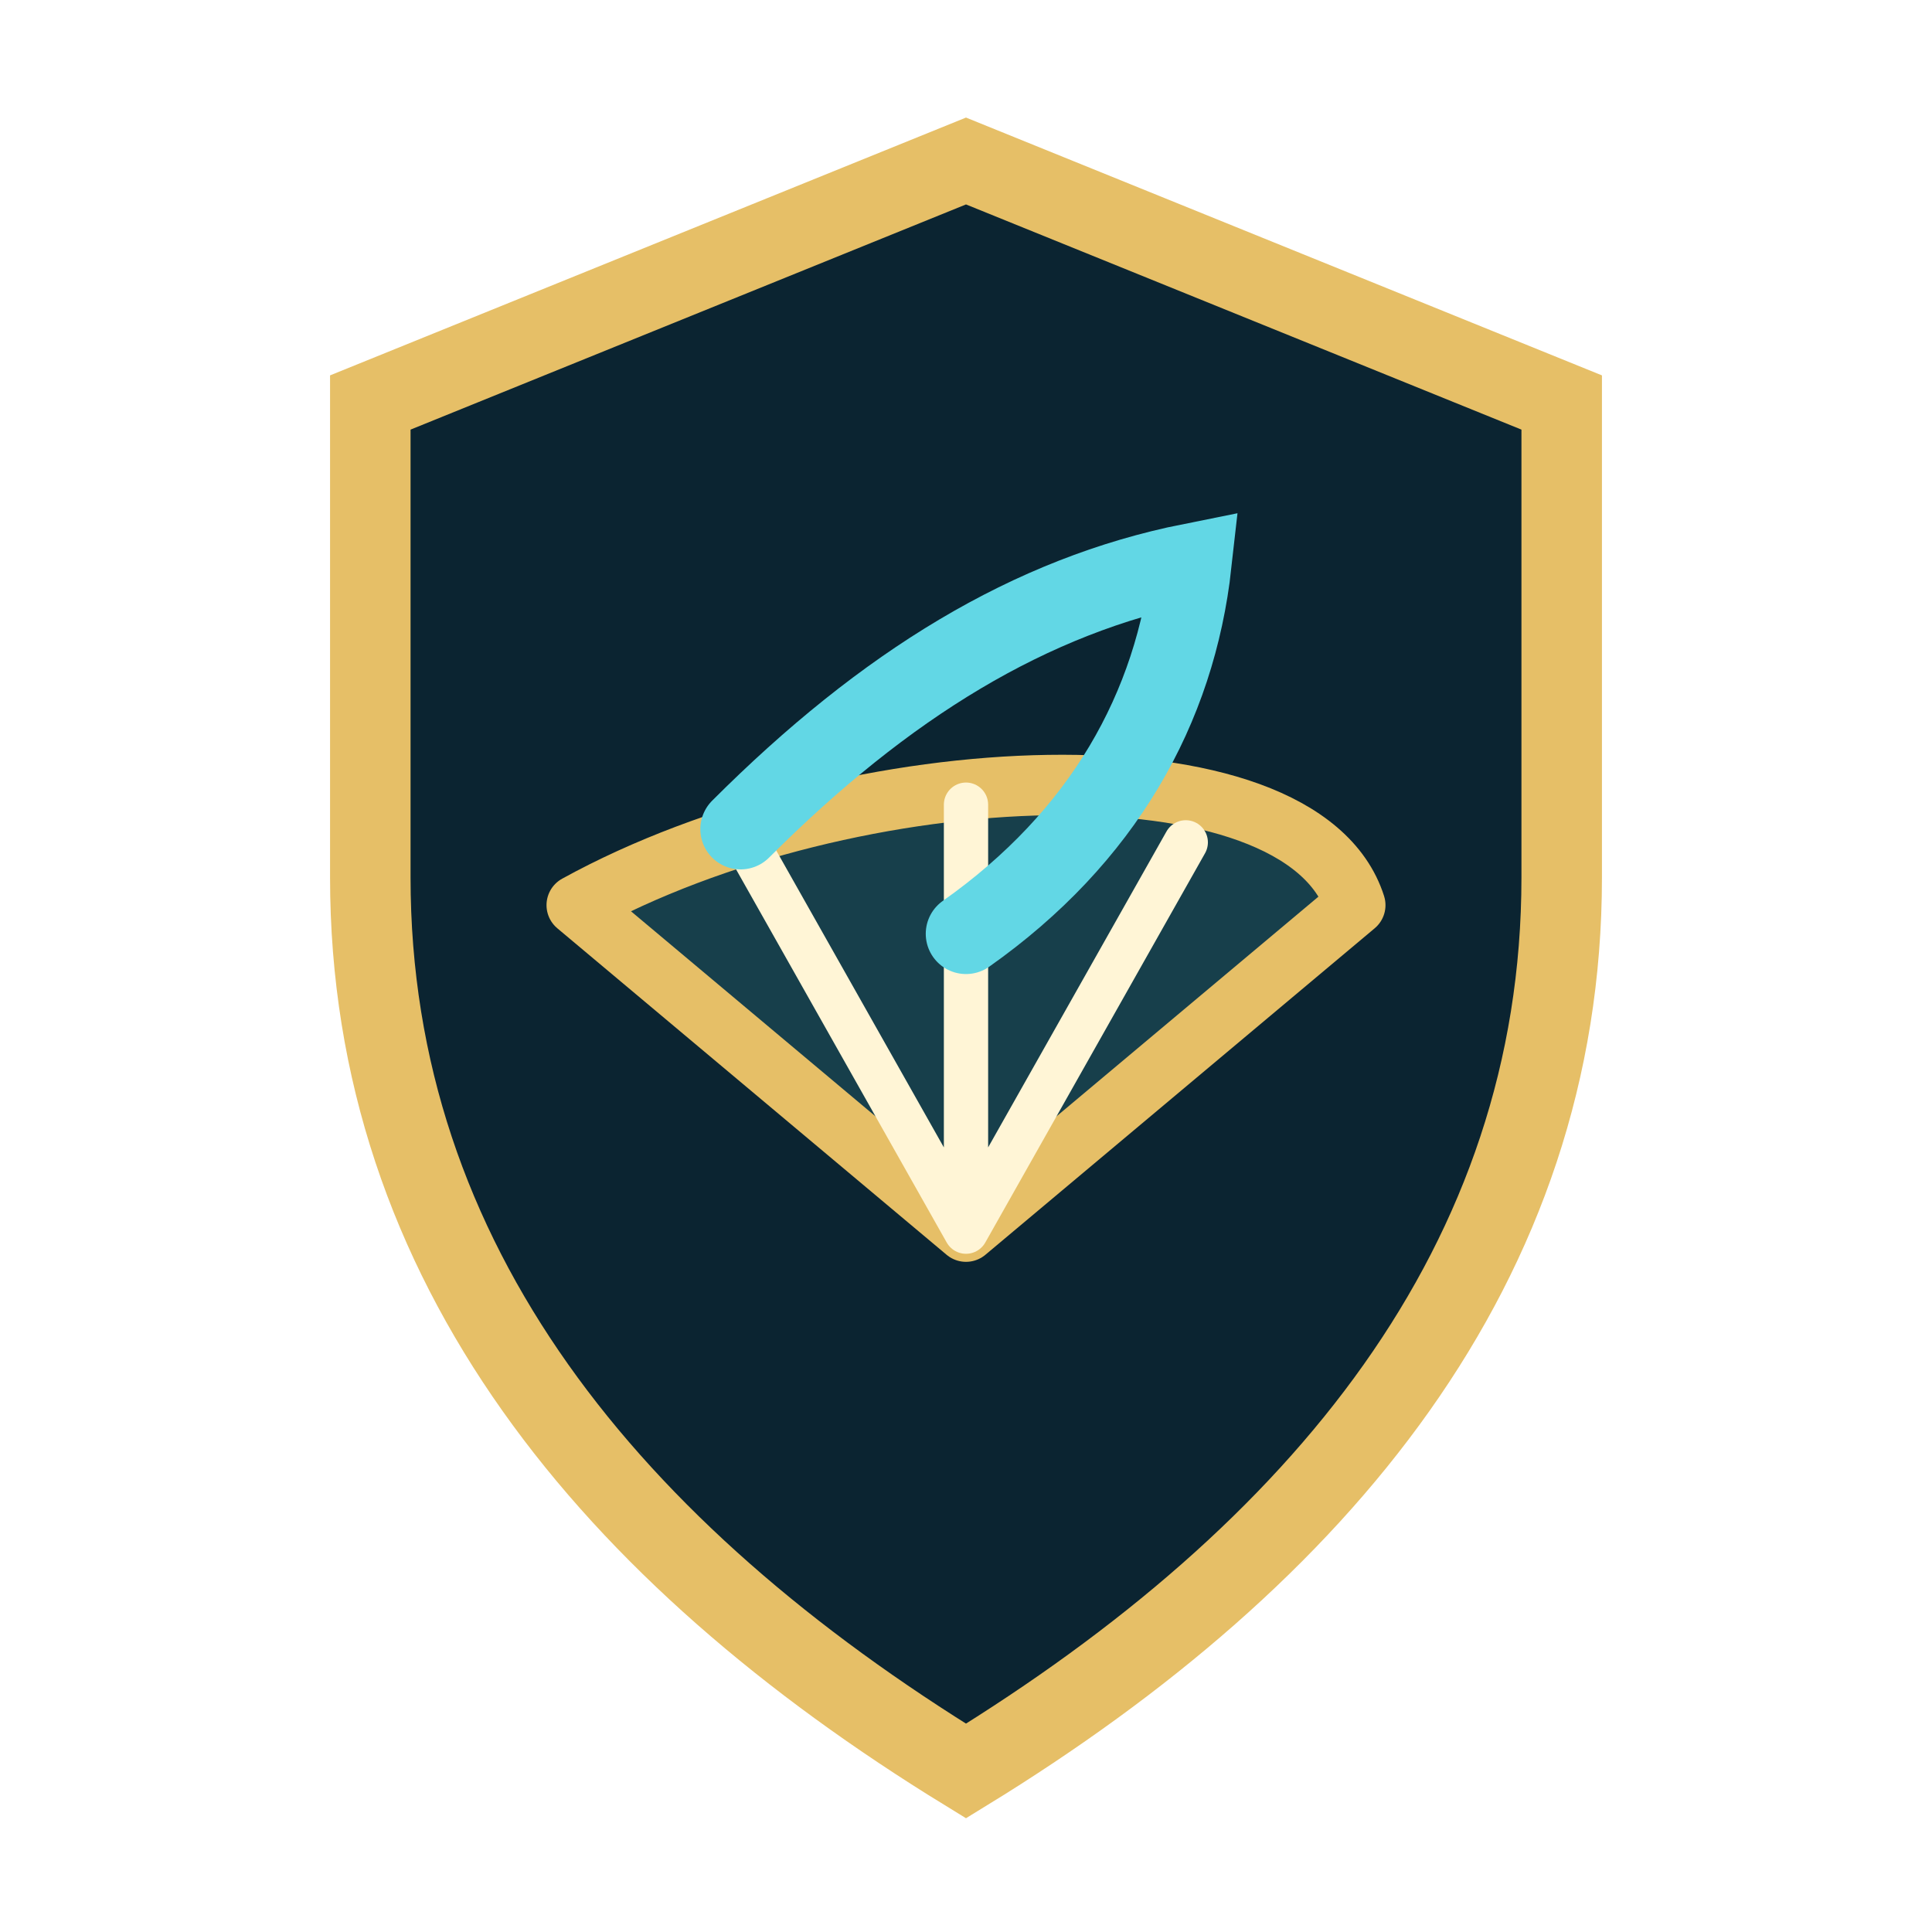
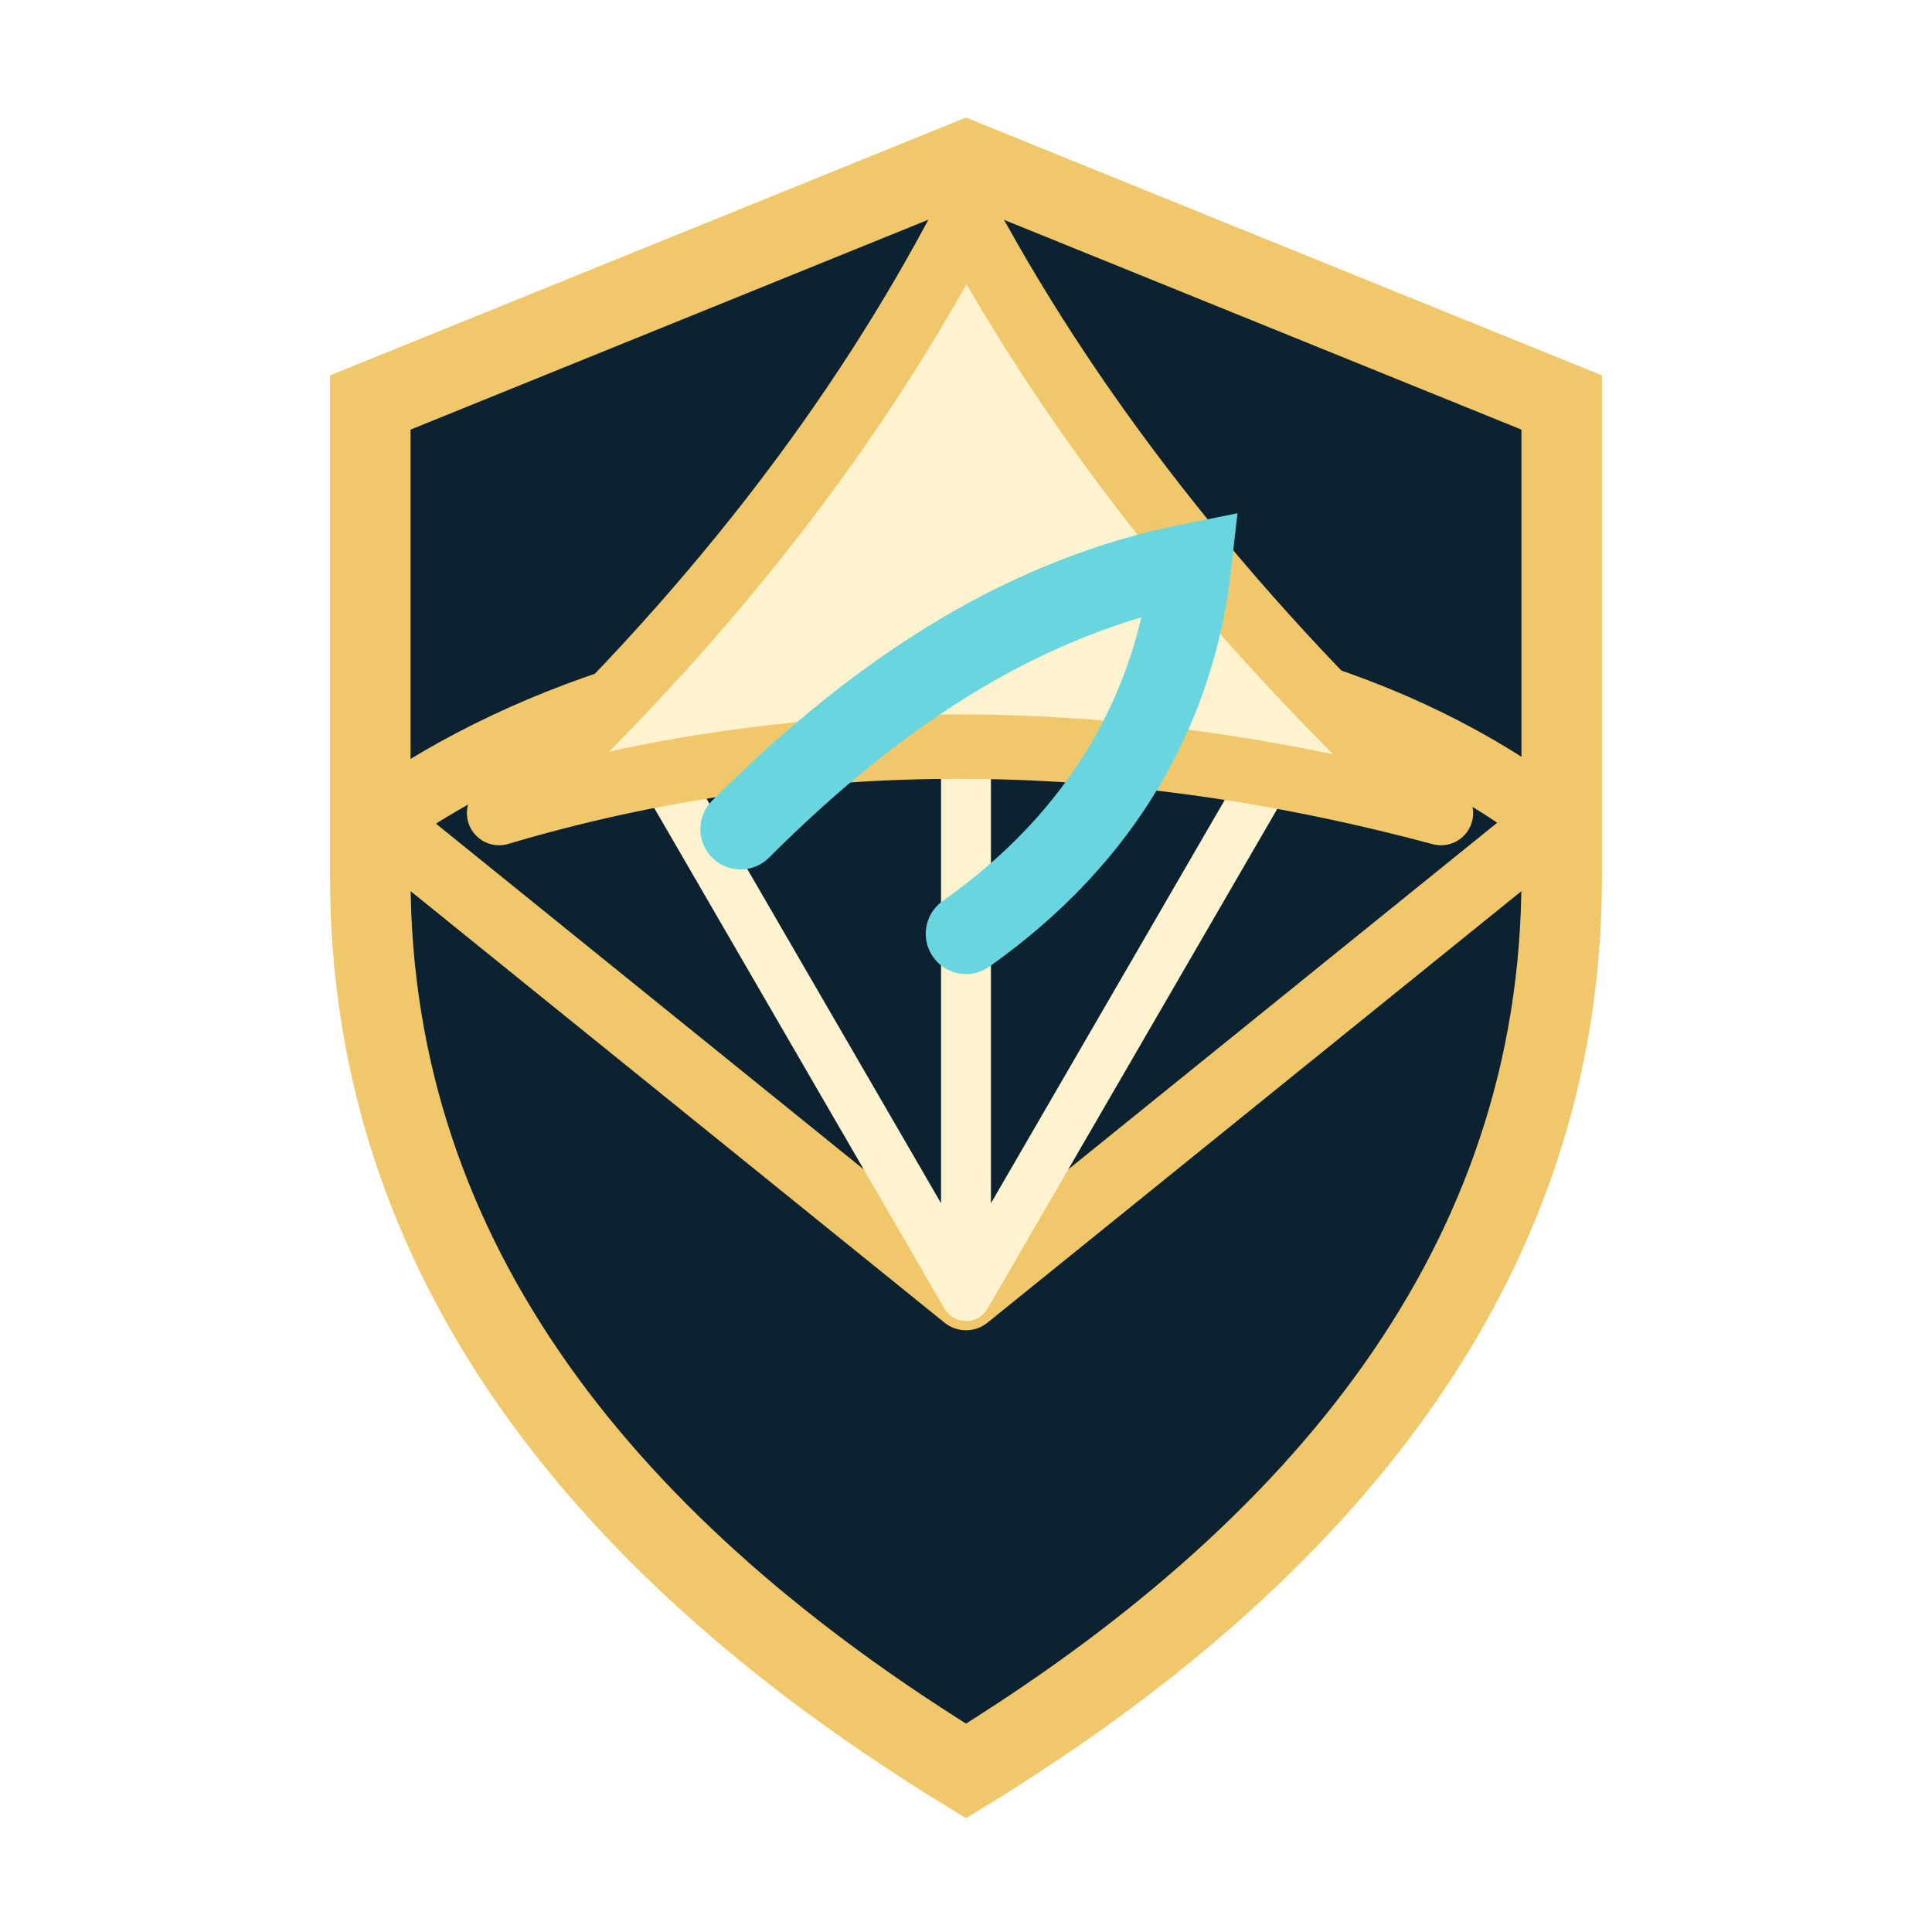
<svg xmlns="http://www.w3.org/2000/svg" class="dream-suisui-svg" viewBox="0 0 24 24" aria-hidden="true" focusable="false">
-   <path d="M12 2 19.4 5v5.9c0 4.8-3 8.4-7.4 11.1-4.4-2.7-7.4-6.3-7.4-11.1V5L12 2Z" fill="#0b2431" stroke="#e6bf67" stroke-width="1" />
-   <path d="M12 15.3 7.164 11.244c3.4-1.872 9-2.106 9.672 0L12 15.3Z" fill="#173f4b" stroke="#e6bf67" stroke-width=".75" stroke-linejoin="round" />
-   <path d="M12 15.3 9.27 10.464M12 15.3 12 9.996M12 15.3 14.73 10.464" stroke="#fff5d6" stroke-width=".55" stroke-linecap="round" />
-   <path d="M9.2 10.3c1.8-1.8 3.6-2.9 5.6-3.3-.2 1.8-1.1 3.4-2.8 4.6" fill="none" stroke="#62d7e5" stroke-width="1" stroke-linecap="round" />
+   <path d="M12 2 19.4 5v5.9c0 4.8-3 8.4-7.4 11.1-4.4-2.7-7.4-6.3-7.4-11.1V5L12 2Z" fill="#0c2230" stroke="#f0c86b" stroke-width="1" />
+   <path d="M12 16.1 4.7 10.2c3.9-2.8 10.7-3 14.6 0L12 16.1Z" fill="#0c2230" stroke="#f0c86b" stroke-width=".85" stroke-linejoin="round" />
+   <path d="M12 16.1 8 9.2M12 16.1V8.6M12 16.1l4-6.9" stroke="#fff3cf" stroke-width=".62" stroke-linecap="round" />
+   <path d="M6.2 10.1c2.6-2.4 4.5-4.9 5.8-7.4 1.4 2.6 3.4 5.1 5.9 7.4-4.1-1.1-8-1.1-11.7 0Z" fill="#fff3cf" stroke="#f0c86b" stroke-width=".8" stroke-linejoin="round" />
+   <path d="M9.2 10.3c1.8-1.8 3.6-2.9 5.6-3.3-.2 1.8-1.1 3.4-2.8 4.6" fill="none" stroke="#68d5df" stroke-width="1" stroke-linecap="round" />
</svg>
